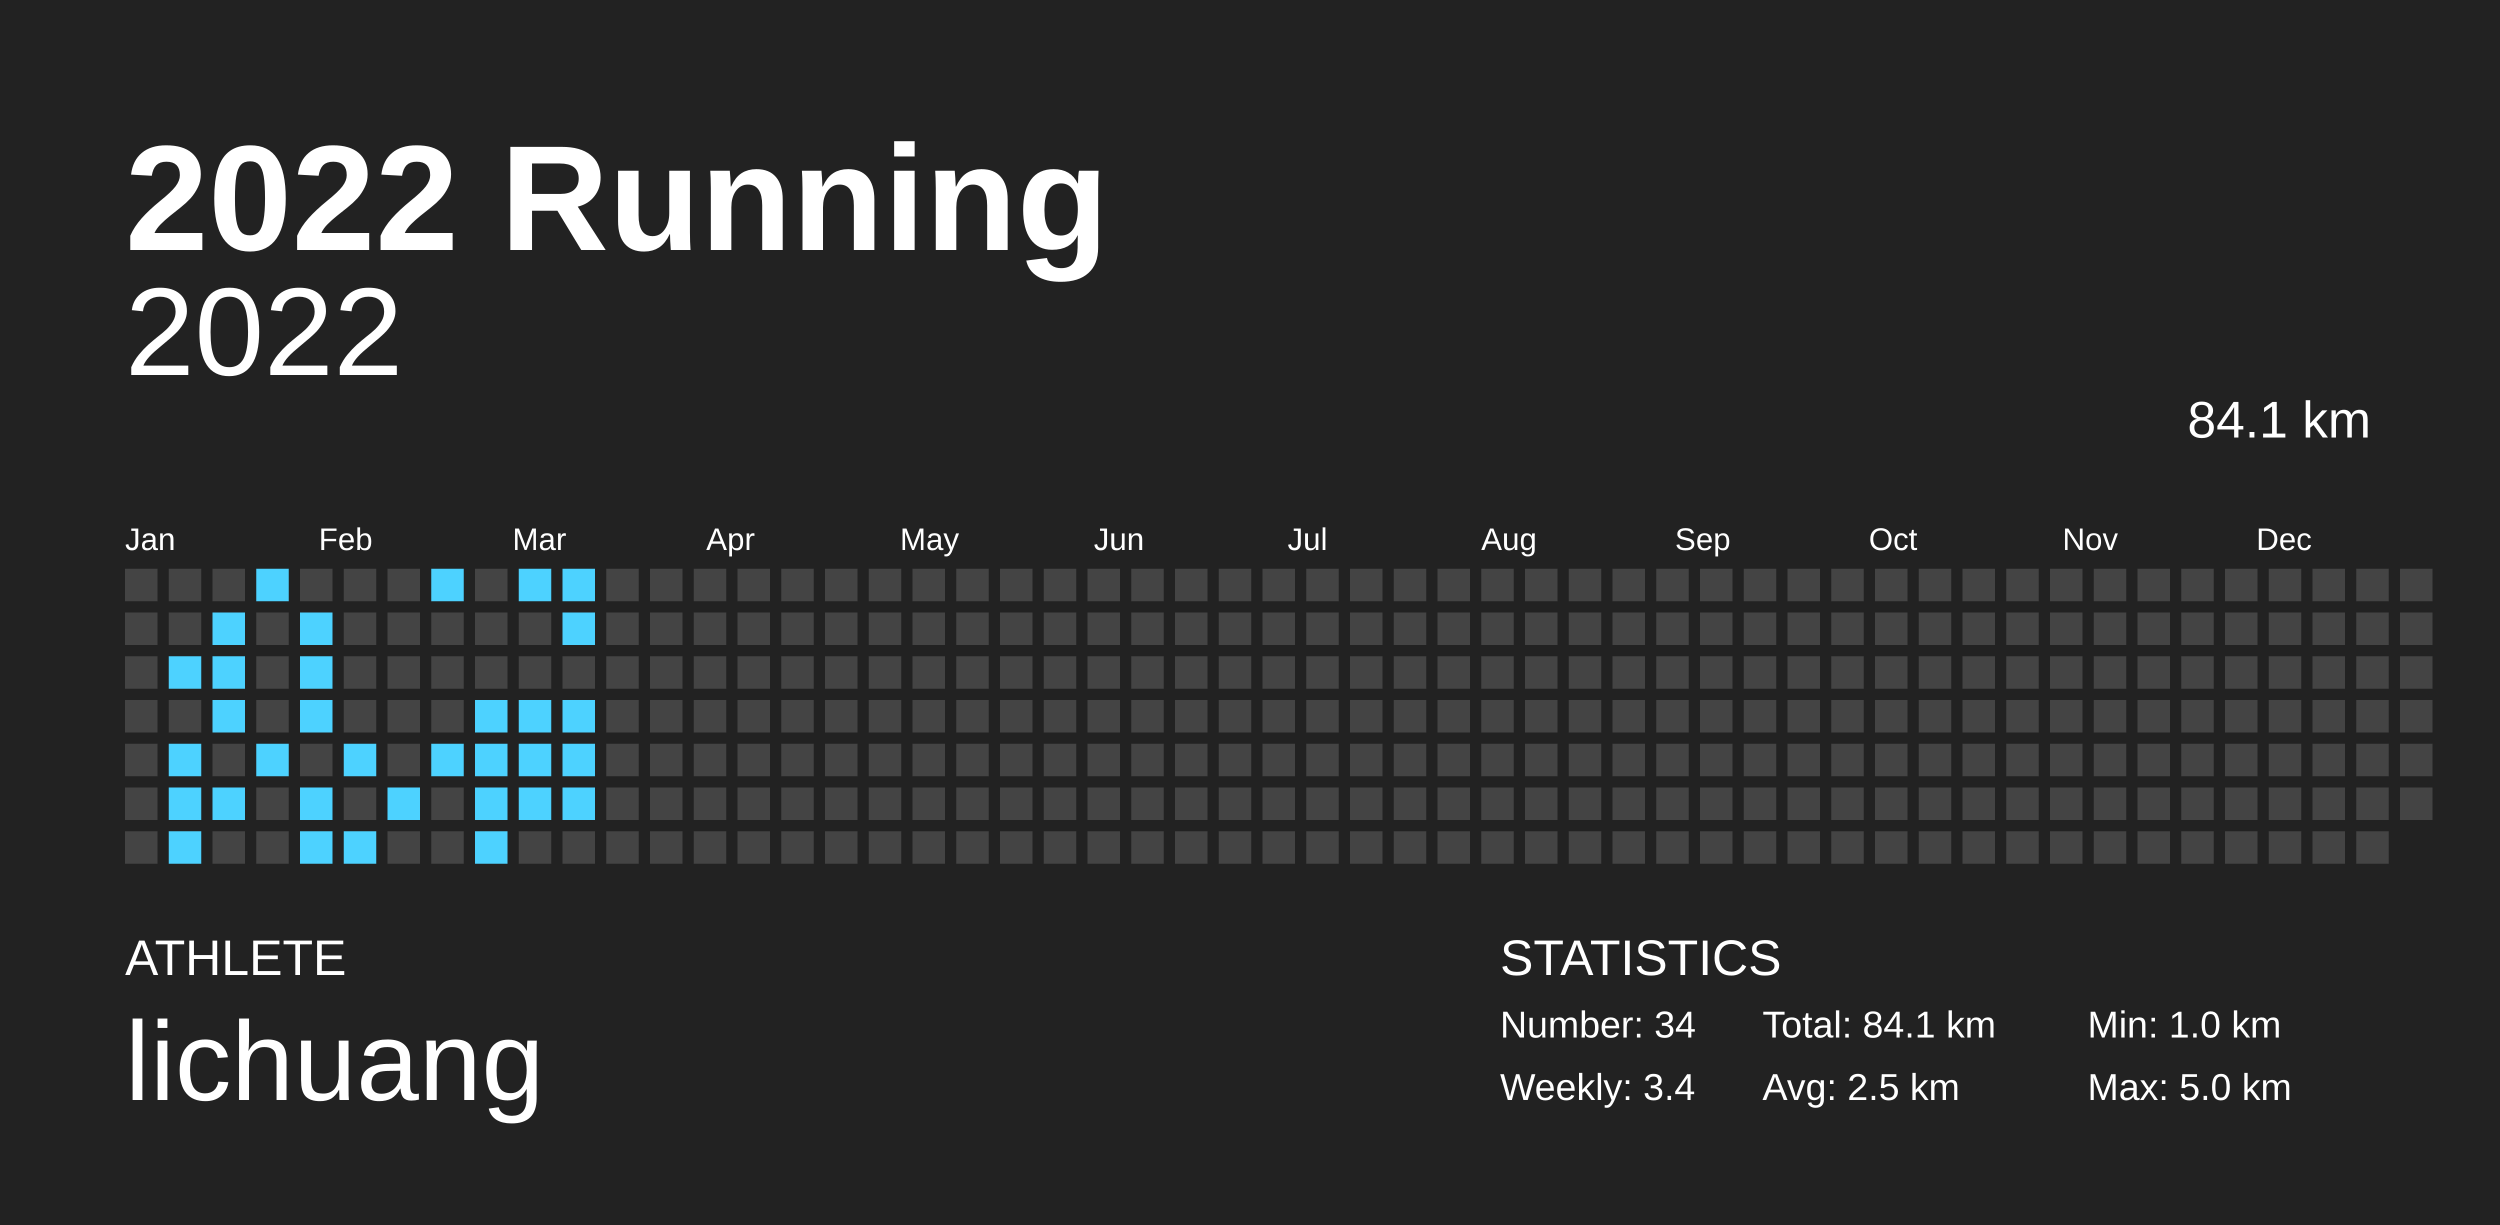
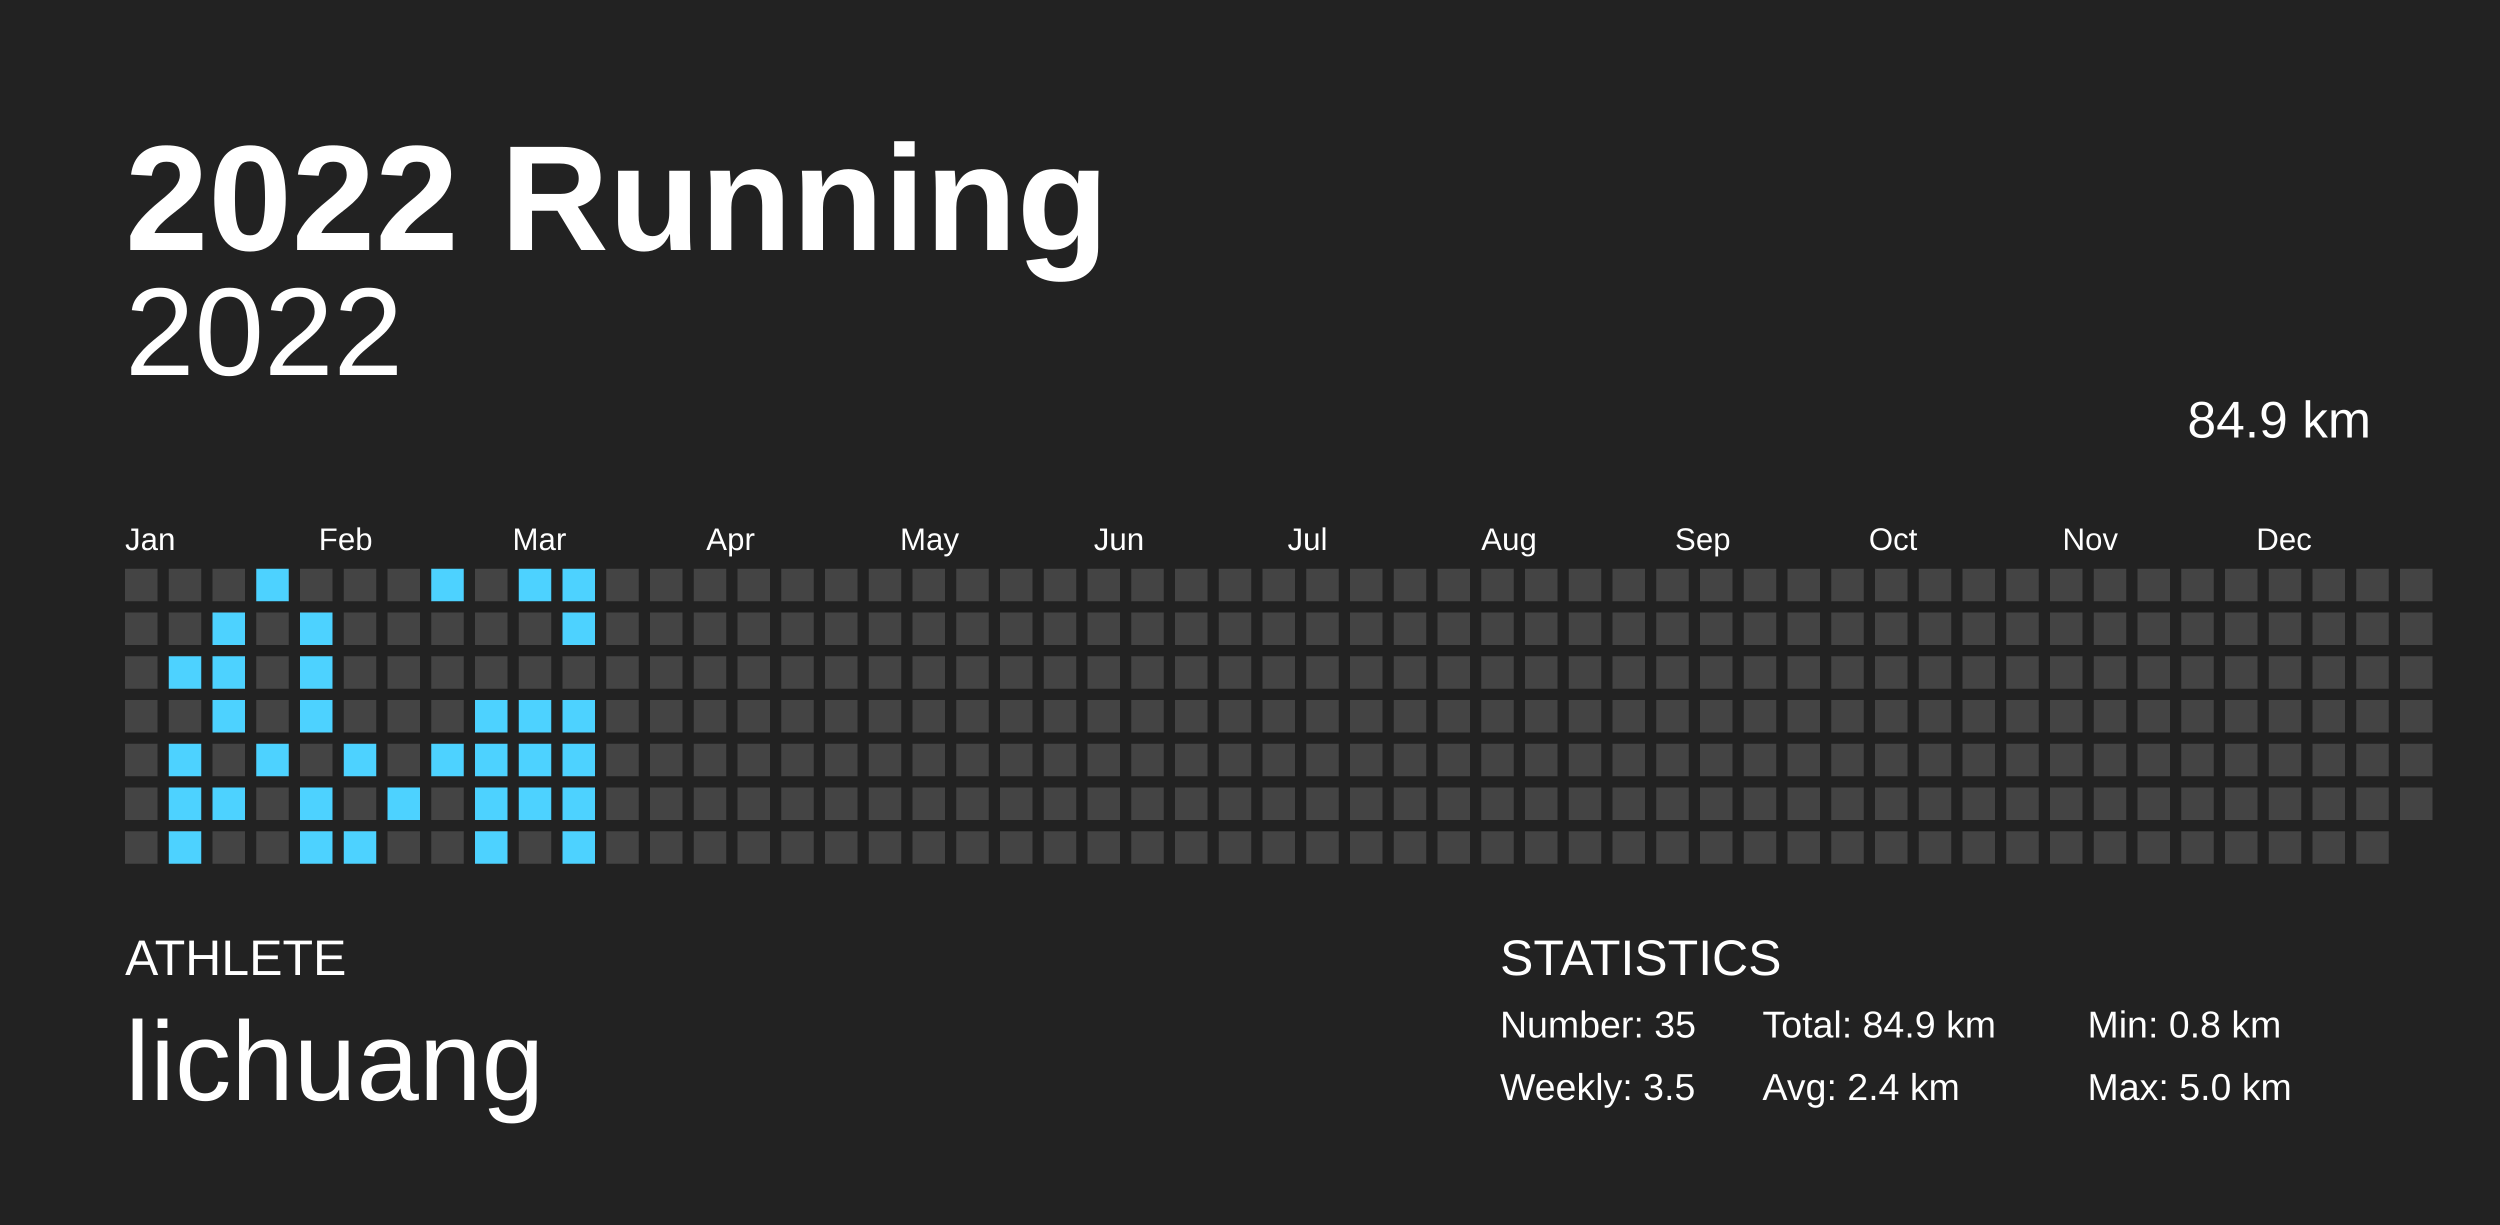
<svg xmlns="http://www.w3.org/2000/svg" baseProfile="full" height="98mm" version="1.1" viewBox="0,0,200,98" width="200mm">
  <defs />
  <rect fill="#222222" height="98" width="200" x="0" y="0" />
  <text fill="#FFFFFF" style="font-size:12px; font-family:Arial; font-weight:bold;" x="10" y="20">2022 Running</text>
  <text fill="#FFFFFF" style="font-size:4px; font-family:Arial" x="10" y="78">ATHLETE</text>
  <text fill="#FFFFFF" style="font-size:9px; font-family:Arial" x="10" y="88">lichuang</text>
  <text fill="#FFFFFF" style="font-size:4px; font-family:Arial" x="120" y="78">STATISTICS</text>
-   <text fill="#FFFFFF" style="font-size:3px; font-family:Arial" x="120" y="83">Number: 34</text>
-   <text fill="#FFFFFF" style="font-size:3px; font-family:Arial" x="120" y="88">Weekly: 3.4</text>
-   <text fill="#FFFFFF" style="font-size:3px; font-family:Arial" x="141" y="83">Total: 84.1 km</text>
-   <text fill="#FFFFFF" style="font-size:3px; font-family:Arial" x="141" y="88">Avg: 2.5 km</text>
-   <text fill="#FFFFFF" style="font-size:3px; font-family:Arial" x="167" y="83">Min: 1.0 km</text>
+   <text fill="#FFFFFF" style="font-size:3px; font-family:Arial" x="120" y="83">Number: 35</text>
+   <text fill="#FFFFFF" style="font-size:3px; font-family:Arial" x="120" y="88">Weekly: 3.5</text>
+   <text fill="#FFFFFF" style="font-size:3px; font-family:Arial" x="141" y="83">Total: 84.9 km</text>
+   <text fill="#FFFFFF" style="font-size:3px; font-family:Arial" x="141" y="88">Avg: 2.4 km</text>
+   <text fill="#FFFFFF" style="font-size:3px; font-family:Arial" x="167" y="83">Min: 0.8 km</text>
  <text fill="#FFFFFF" style="font-size:3px; font-family:Arial" x="167" y="88">Max: 5.0 km</text>
  <text alignment-baseline="hanging" fill="#FFFFFF" style="font-size:10.0px; font-family:Arial;" x="10" y="30">2022</text>
-   <text alignment-baseline="hanging" fill="#FFFFFF" style="font-size:4.125px; font-family:Arial;" x="175" y="35">84.1 km</text>
+   <text alignment-baseline="hanging" fill="#FFFFFF" style="font-size:4.125px; font-family:Arial;" x="175" y="35">84.9 km</text>
  <text fill="#FFFFFF" style="font-size:2.5px; font-family:Arial" x="10.0" y="44">Jan</text>
  <text fill="#FFFFFF" style="font-size:2.5px; font-family:Arial" x="25.5" y="44">Feb</text>
  <text fill="#FFFFFF" style="font-size:2.5px; font-family:Arial" x="41.0" y="44">Mar</text>
  <text fill="#FFFFFF" style="font-size:2.5px; font-family:Arial" x="56.5" y="44">Apr</text>
  <text fill="#FFFFFF" style="font-size:2.5px; font-family:Arial" x="72.0" y="44">May</text>
  <text fill="#FFFFFF" style="font-size:2.5px; font-family:Arial" x="87.5" y="44">Jun</text>
  <text fill="#FFFFFF" style="font-size:2.5px; font-family:Arial" x="103.0" y="44">Jul</text>
  <text fill="#FFFFFF" style="font-size:2.5px; font-family:Arial" x="118.5" y="44">Aug</text>
  <text fill="#FFFFFF" style="font-size:2.5px; font-family:Arial" x="134.0" y="44">Sep</text>
  <text fill="#FFFFFF" style="font-size:2.5px; font-family:Arial" x="149.5" y="44">Oct</text>
  <text fill="#FFFFFF" style="font-size:2.5px; font-family:Arial" x="165.0" y="44">Nov</text>
  <text fill="#FFFFFF" style="font-size:2.5px; font-family:Arial" x="180.5" y="44">Dec</text>
  <rect fill="#444444" height="2.6" width="2.6" x="10.0" y="45.5" />
  <rect fill="#444444" height="2.6" width="2.6" x="10.0" y="49.0" />
  <rect fill="#444444" height="2.6" width="2.6" x="10.0" y="52.5" />
  <rect fill="#444444" height="2.6" width="2.6" x="10.0" y="56.0" />
  <rect fill="#444444" height="2.6" width="2.6" x="10.0" y="59.5" />
  <rect fill="#444444" height="2.6" width="2.6" x="10.0" y="63.0" />
  <rect fill="#444444" height="2.6" width="2.6" x="10.0" y="66.5" />
  <rect fill="#444444" height="2.6" width="2.6" x="13.5" y="45.5" />
  <rect fill="#444444" height="2.6" width="2.6" x="13.5" y="49.0" />
  <rect fill="#4dd2ff" height="2.6" width="2.6" x="13.5" y="52.5" />
  <rect fill="#444444" height="2.6" width="2.6" x="13.5" y="56.0" />
  <rect fill="#4dd2ff" height="2.6" width="2.6" x="13.5" y="59.5" />
  <rect fill="#4dd2ff" height="2.6" width="2.6" x="13.5" y="63.0" />
  <rect fill="#4dd2ff" height="2.6" width="2.6" x="13.5" y="66.5" />
  <rect fill="#444444" height="2.6" width="2.6" x="17.0" y="45.5" />
  <rect fill="#4dd2ff" height="2.6" width="2.6" x="17.0" y="49.0" />
  <rect fill="#4dd2ff" height="2.6" width="2.6" x="17.0" y="52.5" />
  <rect fill="#4dd2ff" height="2.6" width="2.6" x="17.0" y="56.0" />
  <rect fill="#444444" height="2.6" width="2.6" x="17.0" y="59.5" />
  <rect fill="#4dd2ff" height="2.6" width="2.6" x="17.0" y="63.0" />
  <rect fill="#444444" height="2.6" width="2.6" x="17.0" y="66.5" />
  <rect fill="#4dd2ff" height="2.6" width="2.6" x="20.5" y="45.5" />
  <rect fill="#444444" height="2.6" width="2.6" x="20.5" y="49.0" />
  <rect fill="#444444" height="2.6" width="2.6" x="20.5" y="52.5" />
  <rect fill="#444444" height="2.6" width="2.6" x="20.5" y="56.0" />
  <rect fill="#4dd2ff" height="2.6" width="2.6" x="20.5" y="59.5" />
  <rect fill="#444444" height="2.6" width="2.6" x="20.5" y="63.0" />
  <rect fill="#444444" height="2.6" width="2.6" x="20.5" y="66.5" />
  <rect fill="#444444" height="2.6" width="2.6" x="24.0" y="45.5" />
  <rect fill="#4dd2ff" height="2.6" width="2.6" x="24.0" y="49.0" />
  <rect fill="#4dd2ff" height="2.6" width="2.6" x="24.0" y="52.5" />
  <rect fill="#4dd2ff" height="2.6" width="2.6" x="24.0" y="56.0" />
  <rect fill="#444444" height="2.6" width="2.6" x="24.0" y="59.5" />
  <rect fill="#4dd2ff" height="2.6" width="2.6" x="24.0" y="63.0" />
  <rect fill="#4dd2ff" height="2.6" width="2.6" x="24.0" y="66.5" />
  <rect fill="#444444" height="2.6" width="2.6" x="27.5" y="45.5" />
  <rect fill="#444444" height="2.6" width="2.6" x="27.5" y="49.0" />
  <rect fill="#444444" height="2.6" width="2.6" x="27.5" y="52.5" />
  <rect fill="#444444" height="2.6" width="2.6" x="27.5" y="56.0" />
  <rect fill="#4dd2ff" height="2.6" width="2.6" x="27.5" y="59.5" />
  <rect fill="#444444" height="2.6" width="2.6" x="27.5" y="63.0" />
  <rect fill="#4dd2ff" height="2.6" width="2.6" x="27.5" y="66.5" />
  <rect fill="#444444" height="2.6" width="2.6" x="31.0" y="45.5" />
  <rect fill="#444444" height="2.6" width="2.6" x="31.0" y="49.0" />
  <rect fill="#444444" height="2.6" width="2.6" x="31.0" y="52.5" />
  <rect fill="#444444" height="2.6" width="2.6" x="31.0" y="56.0" />
  <rect fill="#444444" height="2.6" width="2.6" x="31.0" y="59.5" />
  <rect fill="#4dd2ff" height="2.6" width="2.6" x="31.0" y="63.0" />
  <rect fill="#444444" height="2.6" width="2.6" x="31.0" y="66.5" />
  <rect fill="#4dd2ff" height="2.6" width="2.6" x="34.5" y="45.5" />
  <rect fill="#444444" height="2.6" width="2.6" x="34.5" y="49.0" />
  <rect fill="#444444" height="2.6" width="2.6" x="34.5" y="52.5" />
  <rect fill="#444444" height="2.6" width="2.6" x="34.5" y="56.0" />
  <rect fill="#4dd2ff" height="2.6" width="2.6" x="34.5" y="59.5" />
  <rect fill="#444444" height="2.6" width="2.6" x="34.5" y="63.0" />
  <rect fill="#444444" height="2.6" width="2.6" x="34.5" y="66.5" />
  <rect fill="#444444" height="2.6" width="2.6" x="38.0" y="45.5" />
  <rect fill="#444444" height="2.6" width="2.6" x="38.0" y="49.0" />
  <rect fill="#444444" height="2.6" width="2.6" x="38.0" y="52.5" />
  <rect fill="#4dd2ff" height="2.6" width="2.6" x="38.0" y="56.0" />
  <rect fill="#4dd2ff" height="2.6" width="2.6" x="38.0" y="59.5" />
  <rect fill="#4dd2ff" height="2.6" width="2.6" x="38.0" y="63.0" />
  <rect fill="#4dd2ff" height="2.6" width="2.6" x="38.0" y="66.5" />
  <rect fill="#4dd2ff" height="2.6" width="2.6" x="41.5" y="45.5" />
  <rect fill="#444444" height="2.6" width="2.6" x="41.5" y="49.0" />
  <rect fill="#444444" height="2.6" width="2.6" x="41.5" y="52.5" />
  <rect fill="#4dd2ff" height="2.6" width="2.6" x="41.5" y="56.0" />
  <rect fill="#4dd2ff" height="2.6" width="2.6" x="41.5" y="59.5" />
  <rect fill="#4dd2ff" height="2.6" width="2.6" x="41.5" y="63.0" />
  <rect fill="#444444" height="2.6" width="2.6" x="41.5" y="66.5" />
  <rect fill="#4dd2ff" height="2.6" width="2.6" x="45.0" y="45.5" />
  <rect fill="#4dd2ff" height="2.6" width="2.6" x="45.0" y="49.0" />
  <rect fill="#444444" height="2.6" width="2.6" x="45.0" y="52.5" />
  <rect fill="#4dd2ff" height="2.6" width="2.6" x="45.0" y="56.0" />
  <rect fill="#4dd2ff" height="2.6" width="2.6" x="45.0" y="59.5" />
  <rect fill="#4dd2ff" height="2.6" width="2.6" x="45.0" y="63.0" />
-   <rect fill="#444444" height="2.6" width="2.6" x="45.0" y="66.5" />
+   <rect fill="#4dd2ff" height="2.6" width="2.6" x="45.0" y="66.5" />
  <rect fill="#444444" height="2.6" width="2.6" x="48.5" y="45.5" />
  <rect fill="#444444" height="2.6" width="2.6" x="48.5" y="49.0" />
  <rect fill="#444444" height="2.6" width="2.6" x="48.5" y="52.5" />
  <rect fill="#444444" height="2.6" width="2.6" x="48.5" y="56.0" />
  <rect fill="#444444" height="2.6" width="2.6" x="48.5" y="59.5" />
  <rect fill="#444444" height="2.6" width="2.6" x="48.5" y="63.0" />
  <rect fill="#444444" height="2.6" width="2.6" x="48.5" y="66.5" />
  <rect fill="#444444" height="2.6" width="2.6" x="52.0" y="45.5" />
  <rect fill="#444444" height="2.6" width="2.6" x="52.0" y="49.0" />
  <rect fill="#444444" height="2.6" width="2.6" x="52.0" y="52.5" />
  <rect fill="#444444" height="2.6" width="2.6" x="52.0" y="56.0" />
  <rect fill="#444444" height="2.6" width="2.6" x="52.0" y="59.5" />
  <rect fill="#444444" height="2.6" width="2.6" x="52.0" y="63.0" />
  <rect fill="#444444" height="2.6" width="2.6" x="52.0" y="66.5" />
  <rect fill="#444444" height="2.6" width="2.6" x="55.5" y="45.5" />
  <rect fill="#444444" height="2.6" width="2.6" x="55.5" y="49.0" />
  <rect fill="#444444" height="2.6" width="2.6" x="55.5" y="52.5" />
  <rect fill="#444444" height="2.6" width="2.6" x="55.5" y="56.0" />
  <rect fill="#444444" height="2.6" width="2.6" x="55.5" y="59.5" />
  <rect fill="#444444" height="2.6" width="2.6" x="55.5" y="63.0" />
  <rect fill="#444444" height="2.6" width="2.6" x="55.5" y="66.5" />
  <rect fill="#444444" height="2.6" width="2.6" x="59.0" y="45.5" />
  <rect fill="#444444" height="2.6" width="2.6" x="59.0" y="49.0" />
  <rect fill="#444444" height="2.6" width="2.6" x="59.0" y="52.5" />
  <rect fill="#444444" height="2.6" width="2.6" x="59.0" y="56.0" />
  <rect fill="#444444" height="2.6" width="2.6" x="59.0" y="59.5" />
  <rect fill="#444444" height="2.6" width="2.6" x="59.0" y="63.0" />
  <rect fill="#444444" height="2.6" width="2.6" x="59.0" y="66.5" />
  <rect fill="#444444" height="2.6" width="2.6" x="62.5" y="45.5" />
  <rect fill="#444444" height="2.6" width="2.6" x="62.5" y="49.0" />
  <rect fill="#444444" height="2.6" width="2.6" x="62.5" y="52.5" />
  <rect fill="#444444" height="2.6" width="2.6" x="62.5" y="56.0" />
  <rect fill="#444444" height="2.6" width="2.6" x="62.5" y="59.5" />
  <rect fill="#444444" height="2.6" width="2.6" x="62.5" y="63.0" />
  <rect fill="#444444" height="2.6" width="2.6" x="62.5" y="66.5" />
  <rect fill="#444444" height="2.6" width="2.6" x="66.0" y="45.5" />
  <rect fill="#444444" height="2.6" width="2.6" x="66.0" y="49.0" />
  <rect fill="#444444" height="2.6" width="2.6" x="66.0" y="52.5" />
  <rect fill="#444444" height="2.6" width="2.6" x="66.0" y="56.0" />
  <rect fill="#444444" height="2.6" width="2.6" x="66.0" y="59.5" />
  <rect fill="#444444" height="2.6" width="2.6" x="66.0" y="63.0" />
  <rect fill="#444444" height="2.6" width="2.6" x="66.0" y="66.5" />
  <rect fill="#444444" height="2.6" width="2.6" x="69.5" y="45.5" />
  <rect fill="#444444" height="2.6" width="2.6" x="69.5" y="49.0" />
  <rect fill="#444444" height="2.6" width="2.6" x="69.5" y="52.5" />
  <rect fill="#444444" height="2.6" width="2.6" x="69.5" y="56.0" />
  <rect fill="#444444" height="2.6" width="2.6" x="69.5" y="59.5" />
  <rect fill="#444444" height="2.6" width="2.6" x="69.5" y="63.0" />
  <rect fill="#444444" height="2.6" width="2.6" x="69.5" y="66.5" />
  <rect fill="#444444" height="2.6" width="2.6" x="73.0" y="45.5" />
  <rect fill="#444444" height="2.6" width="2.6" x="73.0" y="49.0" />
  <rect fill="#444444" height="2.6" width="2.6" x="73.0" y="52.5" />
  <rect fill="#444444" height="2.6" width="2.6" x="73.0" y="56.0" />
  <rect fill="#444444" height="2.6" width="2.6" x="73.0" y="59.5" />
  <rect fill="#444444" height="2.6" width="2.6" x="73.0" y="63.0" />
  <rect fill="#444444" height="2.6" width="2.6" x="73.0" y="66.5" />
  <rect fill="#444444" height="2.6" width="2.6" x="76.5" y="45.5" />
  <rect fill="#444444" height="2.6" width="2.6" x="76.5" y="49.0" />
  <rect fill="#444444" height="2.6" width="2.6" x="76.5" y="52.5" />
  <rect fill="#444444" height="2.6" width="2.6" x="76.5" y="56.0" />
  <rect fill="#444444" height="2.6" width="2.6" x="76.5" y="59.5" />
  <rect fill="#444444" height="2.6" width="2.6" x="76.5" y="63.0" />
  <rect fill="#444444" height="2.6" width="2.6" x="76.5" y="66.5" />
  <rect fill="#444444" height="2.6" width="2.6" x="80.0" y="45.5" />
  <rect fill="#444444" height="2.6" width="2.6" x="80.0" y="49.0" />
  <rect fill="#444444" height="2.6" width="2.6" x="80.0" y="52.5" />
  <rect fill="#444444" height="2.6" width="2.6" x="80.0" y="56.0" />
  <rect fill="#444444" height="2.6" width="2.6" x="80.0" y="59.5" />
  <rect fill="#444444" height="2.6" width="2.6" x="80.0" y="63.0" />
  <rect fill="#444444" height="2.6" width="2.6" x="80.0" y="66.5" />
  <rect fill="#444444" height="2.6" width="2.6" x="83.5" y="45.5" />
  <rect fill="#444444" height="2.6" width="2.6" x="83.5" y="49.0" />
  <rect fill="#444444" height="2.6" width="2.6" x="83.5" y="52.5" />
  <rect fill="#444444" height="2.6" width="2.6" x="83.5" y="56.0" />
  <rect fill="#444444" height="2.6" width="2.6" x="83.5" y="59.5" />
  <rect fill="#444444" height="2.6" width="2.6" x="83.5" y="63.0" />
  <rect fill="#444444" height="2.6" width="2.6" x="83.5" y="66.5" />
  <rect fill="#444444" height="2.6" width="2.6" x="87.0" y="45.5" />
  <rect fill="#444444" height="2.6" width="2.6" x="87.0" y="49.0" />
  <rect fill="#444444" height="2.6" width="2.6" x="87.0" y="52.5" />
  <rect fill="#444444" height="2.6" width="2.6" x="87.0" y="56.0" />
  <rect fill="#444444" height="2.6" width="2.6" x="87.0" y="59.5" />
  <rect fill="#444444" height="2.6" width="2.6" x="87.0" y="63.0" />
  <rect fill="#444444" height="2.6" width="2.6" x="87.0" y="66.5" />
  <rect fill="#444444" height="2.6" width="2.6" x="90.5" y="45.5" />
  <rect fill="#444444" height="2.6" width="2.6" x="90.5" y="49.0" />
  <rect fill="#444444" height="2.6" width="2.6" x="90.5" y="52.5" />
  <rect fill="#444444" height="2.6" width="2.6" x="90.5" y="56.0" />
  <rect fill="#444444" height="2.6" width="2.6" x="90.5" y="59.5" />
  <rect fill="#444444" height="2.6" width="2.6" x="90.5" y="63.0" />
  <rect fill="#444444" height="2.6" width="2.6" x="90.5" y="66.5" />
  <rect fill="#444444" height="2.6" width="2.6" x="94.0" y="45.5" />
  <rect fill="#444444" height="2.6" width="2.6" x="94.0" y="49.0" />
  <rect fill="#444444" height="2.6" width="2.6" x="94.0" y="52.5" />
  <rect fill="#444444" height="2.6" width="2.6" x="94.0" y="56.0" />
  <rect fill="#444444" height="2.6" width="2.6" x="94.0" y="59.5" />
  <rect fill="#444444" height="2.6" width="2.6" x="94.0" y="63.0" />
  <rect fill="#444444" height="2.6" width="2.6" x="94.0" y="66.5" />
  <rect fill="#444444" height="2.6" width="2.6" x="97.5" y="45.5" />
  <rect fill="#444444" height="2.6" width="2.6" x="97.5" y="49.0" />
  <rect fill="#444444" height="2.6" width="2.6" x="97.5" y="52.5" />
  <rect fill="#444444" height="2.6" width="2.6" x="97.5" y="56.0" />
  <rect fill="#444444" height="2.6" width="2.6" x="97.5" y="59.5" />
  <rect fill="#444444" height="2.6" width="2.6" x="97.5" y="63.0" />
  <rect fill="#444444" height="2.6" width="2.6" x="97.5" y="66.5" />
  <rect fill="#444444" height="2.6" width="2.6" x="101.0" y="45.5" />
  <rect fill="#444444" height="2.6" width="2.6" x="101.0" y="49.0" />
  <rect fill="#444444" height="2.6" width="2.6" x="101.0" y="52.5" />
  <rect fill="#444444" height="2.6" width="2.6" x="101.0" y="56.0" />
  <rect fill="#444444" height="2.6" width="2.6" x="101.0" y="59.5" />
  <rect fill="#444444" height="2.6" width="2.6" x="101.0" y="63.0" />
  <rect fill="#444444" height="2.6" width="2.6" x="101.0" y="66.5" />
  <rect fill="#444444" height="2.6" width="2.6" x="104.5" y="45.5" />
  <rect fill="#444444" height="2.6" width="2.6" x="104.5" y="49.0" />
  <rect fill="#444444" height="2.6" width="2.6" x="104.5" y="52.5" />
  <rect fill="#444444" height="2.6" width="2.6" x="104.5" y="56.0" />
  <rect fill="#444444" height="2.6" width="2.6" x="104.5" y="59.5" />
  <rect fill="#444444" height="2.6" width="2.6" x="104.5" y="63.0" />
  <rect fill="#444444" height="2.6" width="2.6" x="104.5" y="66.5" />
  <rect fill="#444444" height="2.6" width="2.6" x="108.0" y="45.5" />
  <rect fill="#444444" height="2.6" width="2.6" x="108.0" y="49.0" />
  <rect fill="#444444" height="2.6" width="2.6" x="108.0" y="52.5" />
  <rect fill="#444444" height="2.6" width="2.6" x="108.0" y="56.0" />
  <rect fill="#444444" height="2.6" width="2.6" x="108.0" y="59.5" />
  <rect fill="#444444" height="2.6" width="2.6" x="108.0" y="63.0" />
  <rect fill="#444444" height="2.6" width="2.6" x="108.0" y="66.5" />
  <rect fill="#444444" height="2.6" width="2.6" x="111.5" y="45.5" />
  <rect fill="#444444" height="2.6" width="2.6" x="111.5" y="49.0" />
  <rect fill="#444444" height="2.6" width="2.6" x="111.5" y="52.5" />
  <rect fill="#444444" height="2.6" width="2.6" x="111.5" y="56.0" />
  <rect fill="#444444" height="2.6" width="2.6" x="111.5" y="59.5" />
  <rect fill="#444444" height="2.6" width="2.6" x="111.5" y="63.0" />
  <rect fill="#444444" height="2.6" width="2.6" x="111.5" y="66.5" />
  <rect fill="#444444" height="2.6" width="2.6" x="115.0" y="45.5" />
  <rect fill="#444444" height="2.6" width="2.6" x="115.0" y="49.0" />
  <rect fill="#444444" height="2.6" width="2.6" x="115.0" y="52.5" />
  <rect fill="#444444" height="2.6" width="2.6" x="115.0" y="56.0" />
  <rect fill="#444444" height="2.6" width="2.6" x="115.0" y="59.5" />
  <rect fill="#444444" height="2.6" width="2.6" x="115.0" y="63.0" />
  <rect fill="#444444" height="2.6" width="2.6" x="115.0" y="66.5" />
  <rect fill="#444444" height="2.6" width="2.6" x="118.5" y="45.5" />
  <rect fill="#444444" height="2.6" width="2.6" x="118.5" y="49.0" />
  <rect fill="#444444" height="2.6" width="2.6" x="118.5" y="52.5" />
  <rect fill="#444444" height="2.6" width="2.6" x="118.5" y="56.0" />
  <rect fill="#444444" height="2.6" width="2.6" x="118.5" y="59.5" />
  <rect fill="#444444" height="2.6" width="2.6" x="118.5" y="63.0" />
  <rect fill="#444444" height="2.6" width="2.6" x="118.5" y="66.5" />
  <rect fill="#444444" height="2.6" width="2.6" x="122.0" y="45.5" />
  <rect fill="#444444" height="2.6" width="2.6" x="122.0" y="49.0" />
  <rect fill="#444444" height="2.6" width="2.6" x="122.0" y="52.5" />
  <rect fill="#444444" height="2.6" width="2.6" x="122.0" y="56.0" />
  <rect fill="#444444" height="2.6" width="2.6" x="122.0" y="59.5" />
  <rect fill="#444444" height="2.6" width="2.6" x="122.0" y="63.0" />
  <rect fill="#444444" height="2.6" width="2.6" x="122.0" y="66.5" />
  <rect fill="#444444" height="2.6" width="2.6" x="125.5" y="45.5" />
  <rect fill="#444444" height="2.6" width="2.6" x="125.5" y="49.0" />
  <rect fill="#444444" height="2.6" width="2.6" x="125.5" y="52.5" />
  <rect fill="#444444" height="2.6" width="2.6" x="125.5" y="56.0" />
  <rect fill="#444444" height="2.6" width="2.6" x="125.5" y="59.5" />
  <rect fill="#444444" height="2.6" width="2.6" x="125.5" y="63.0" />
  <rect fill="#444444" height="2.6" width="2.6" x="125.5" y="66.5" />
  <rect fill="#444444" height="2.6" width="2.6" x="129.0" y="45.5" />
  <rect fill="#444444" height="2.6" width="2.6" x="129.0" y="49.0" />
  <rect fill="#444444" height="2.6" width="2.6" x="129.0" y="52.5" />
  <rect fill="#444444" height="2.6" width="2.6" x="129.0" y="56.0" />
  <rect fill="#444444" height="2.6" width="2.6" x="129.0" y="59.5" />
  <rect fill="#444444" height="2.6" width="2.6" x="129.0" y="63.0" />
  <rect fill="#444444" height="2.6" width="2.6" x="129.0" y="66.5" />
  <rect fill="#444444" height="2.6" width="2.6" x="132.5" y="45.5" />
  <rect fill="#444444" height="2.6" width="2.6" x="132.5" y="49.0" />
  <rect fill="#444444" height="2.6" width="2.6" x="132.5" y="52.5" />
  <rect fill="#444444" height="2.6" width="2.6" x="132.5" y="56.0" />
  <rect fill="#444444" height="2.6" width="2.6" x="132.5" y="59.5" />
  <rect fill="#444444" height="2.6" width="2.6" x="132.5" y="63.0" />
  <rect fill="#444444" height="2.6" width="2.6" x="132.5" y="66.5" />
  <rect fill="#444444" height="2.6" width="2.6" x="136.0" y="45.5" />
  <rect fill="#444444" height="2.6" width="2.6" x="136.0" y="49.0" />
  <rect fill="#444444" height="2.6" width="2.6" x="136.0" y="52.5" />
  <rect fill="#444444" height="2.6" width="2.6" x="136.0" y="56.0" />
  <rect fill="#444444" height="2.6" width="2.6" x="136.0" y="59.5" />
  <rect fill="#444444" height="2.6" width="2.6" x="136.0" y="63.0" />
  <rect fill="#444444" height="2.6" width="2.6" x="136.0" y="66.5" />
  <rect fill="#444444" height="2.6" width="2.6" x="139.5" y="45.5" />
  <rect fill="#444444" height="2.6" width="2.6" x="139.5" y="49.0" />
  <rect fill="#444444" height="2.6" width="2.6" x="139.5" y="52.5" />
  <rect fill="#444444" height="2.6" width="2.6" x="139.5" y="56.0" />
  <rect fill="#444444" height="2.6" width="2.6" x="139.5" y="59.5" />
  <rect fill="#444444" height="2.6" width="2.6" x="139.5" y="63.0" />
  <rect fill="#444444" height="2.6" width="2.6" x="139.5" y="66.5" />
  <rect fill="#444444" height="2.6" width="2.6" x="143.0" y="45.5" />
  <rect fill="#444444" height="2.6" width="2.6" x="143.0" y="49.0" />
  <rect fill="#444444" height="2.6" width="2.6" x="143.0" y="52.5" />
  <rect fill="#444444" height="2.6" width="2.6" x="143.0" y="56.0" />
  <rect fill="#444444" height="2.6" width="2.6" x="143.0" y="59.5" />
  <rect fill="#444444" height="2.6" width="2.6" x="143.0" y="63.0" />
  <rect fill="#444444" height="2.6" width="2.6" x="143.0" y="66.5" />
  <rect fill="#444444" height="2.6" width="2.6" x="146.5" y="45.5" />
  <rect fill="#444444" height="2.6" width="2.6" x="146.5" y="49.0" />
  <rect fill="#444444" height="2.6" width="2.6" x="146.5" y="52.5" />
  <rect fill="#444444" height="2.6" width="2.6" x="146.5" y="56.0" />
  <rect fill="#444444" height="2.6" width="2.6" x="146.5" y="59.5" />
  <rect fill="#444444" height="2.6" width="2.6" x="146.5" y="63.0" />
  <rect fill="#444444" height="2.6" width="2.6" x="146.5" y="66.5" />
  <rect fill="#444444" height="2.6" width="2.6" x="150.0" y="45.5" />
  <rect fill="#444444" height="2.6" width="2.6" x="150.0" y="49.0" />
  <rect fill="#444444" height="2.6" width="2.6" x="150.0" y="52.5" />
  <rect fill="#444444" height="2.6" width="2.6" x="150.0" y="56.0" />
  <rect fill="#444444" height="2.6" width="2.6" x="150.0" y="59.5" />
  <rect fill="#444444" height="2.6" width="2.6" x="150.0" y="63.0" />
  <rect fill="#444444" height="2.6" width="2.6" x="150.0" y="66.5" />
  <rect fill="#444444" height="2.6" width="2.6" x="153.5" y="45.5" />
  <rect fill="#444444" height="2.6" width="2.6" x="153.5" y="49.0" />
  <rect fill="#444444" height="2.6" width="2.6" x="153.5" y="52.5" />
  <rect fill="#444444" height="2.6" width="2.6" x="153.5" y="56.0" />
  <rect fill="#444444" height="2.6" width="2.6" x="153.5" y="59.5" />
  <rect fill="#444444" height="2.6" width="2.6" x="153.5" y="63.0" />
  <rect fill="#444444" height="2.6" width="2.6" x="153.5" y="66.5" />
  <rect fill="#444444" height="2.6" width="2.6" x="157.0" y="45.5" />
  <rect fill="#444444" height="2.6" width="2.6" x="157.0" y="49.0" />
  <rect fill="#444444" height="2.6" width="2.6" x="157.0" y="52.5" />
  <rect fill="#444444" height="2.6" width="2.6" x="157.0" y="56.0" />
  <rect fill="#444444" height="2.6" width="2.6" x="157.0" y="59.5" />
  <rect fill="#444444" height="2.6" width="2.6" x="157.0" y="63.0" />
  <rect fill="#444444" height="2.6" width="2.6" x="157.0" y="66.5" />
  <rect fill="#444444" height="2.6" width="2.6" x="160.5" y="45.5" />
  <rect fill="#444444" height="2.6" width="2.6" x="160.5" y="49.0" />
  <rect fill="#444444" height="2.6" width="2.6" x="160.5" y="52.5" />
  <rect fill="#444444" height="2.6" width="2.6" x="160.5" y="56.0" />
  <rect fill="#444444" height="2.6" width="2.6" x="160.5" y="59.5" />
  <rect fill="#444444" height="2.6" width="2.6" x="160.5" y="63.0" />
  <rect fill="#444444" height="2.6" width="2.6" x="160.5" y="66.5" />
  <rect fill="#444444" height="2.6" width="2.6" x="164.0" y="45.5" />
  <rect fill="#444444" height="2.6" width="2.6" x="164.0" y="49.0" />
  <rect fill="#444444" height="2.6" width="2.6" x="164.0" y="52.5" />
  <rect fill="#444444" height="2.6" width="2.6" x="164.0" y="56.0" />
  <rect fill="#444444" height="2.6" width="2.6" x="164.0" y="59.5" />
  <rect fill="#444444" height="2.6" width="2.6" x="164.0" y="63.0" />
  <rect fill="#444444" height="2.6" width="2.6" x="164.0" y="66.5" />
  <rect fill="#444444" height="2.6" width="2.6" x="167.5" y="45.5" />
  <rect fill="#444444" height="2.6" width="2.6" x="167.5" y="49.0" />
  <rect fill="#444444" height="2.6" width="2.6" x="167.5" y="52.5" />
  <rect fill="#444444" height="2.6" width="2.6" x="167.5" y="56.0" />
  <rect fill="#444444" height="2.6" width="2.6" x="167.5" y="59.5" />
  <rect fill="#444444" height="2.6" width="2.6" x="167.5" y="63.0" />
  <rect fill="#444444" height="2.6" width="2.6" x="167.5" y="66.5" />
  <rect fill="#444444" height="2.6" width="2.6" x="171.0" y="45.5" />
  <rect fill="#444444" height="2.6" width="2.6" x="171.0" y="49.0" />
  <rect fill="#444444" height="2.6" width="2.6" x="171.0" y="52.5" />
  <rect fill="#444444" height="2.6" width="2.6" x="171.0" y="56.0" />
  <rect fill="#444444" height="2.6" width="2.6" x="171.0" y="59.5" />
  <rect fill="#444444" height="2.6" width="2.6" x="171.0" y="63.0" />
  <rect fill="#444444" height="2.6" width="2.6" x="171.0" y="66.5" />
  <rect fill="#444444" height="2.6" width="2.6" x="174.5" y="45.5" />
  <rect fill="#444444" height="2.6" width="2.6" x="174.5" y="49.0" />
  <rect fill="#444444" height="2.6" width="2.6" x="174.5" y="52.5" />
  <rect fill="#444444" height="2.6" width="2.6" x="174.5" y="56.0" />
  <rect fill="#444444" height="2.6" width="2.6" x="174.5" y="59.5" />
  <rect fill="#444444" height="2.6" width="2.6" x="174.5" y="63.0" />
  <rect fill="#444444" height="2.6" width="2.6" x="174.5" y="66.5" />
  <rect fill="#444444" height="2.6" width="2.6" x="178.0" y="45.5" />
  <rect fill="#444444" height="2.6" width="2.6" x="178.0" y="49.0" />
  <rect fill="#444444" height="2.6" width="2.6" x="178.0" y="52.5" />
  <rect fill="#444444" height="2.6" width="2.6" x="178.0" y="56.0" />
  <rect fill="#444444" height="2.6" width="2.6" x="178.0" y="59.5" />
  <rect fill="#444444" height="2.6" width="2.6" x="178.0" y="63.0" />
  <rect fill="#444444" height="2.6" width="2.6" x="178.0" y="66.5" />
  <rect fill="#444444" height="2.6" width="2.6" x="181.5" y="45.5" />
  <rect fill="#444444" height="2.6" width="2.6" x="181.5" y="49.0" />
  <rect fill="#444444" height="2.6" width="2.6" x="181.5" y="52.5" />
  <rect fill="#444444" height="2.6" width="2.6" x="181.5" y="56.0" />
  <rect fill="#444444" height="2.6" width="2.6" x="181.5" y="59.5" />
  <rect fill="#444444" height="2.6" width="2.6" x="181.5" y="63.0" />
  <rect fill="#444444" height="2.6" width="2.6" x="181.5" y="66.5" />
  <rect fill="#444444" height="2.6" width="2.6" x="185.0" y="45.5" />
  <rect fill="#444444" height="2.6" width="2.6" x="185.0" y="49.0" />
  <rect fill="#444444" height="2.6" width="2.6" x="185.0" y="52.5" />
  <rect fill="#444444" height="2.6" width="2.6" x="185.0" y="56.0" />
  <rect fill="#444444" height="2.6" width="2.6" x="185.0" y="59.5" />
  <rect fill="#444444" height="2.6" width="2.6" x="185.0" y="63.0" />
  <rect fill="#444444" height="2.6" width="2.6" x="185.0" y="66.5" />
  <rect fill="#444444" height="2.6" width="2.6" x="188.5" y="45.5" />
  <rect fill="#444444" height="2.6" width="2.6" x="188.5" y="49.0" />
  <rect fill="#444444" height="2.6" width="2.6" x="188.5" y="52.5" />
  <rect fill="#444444" height="2.6" width="2.6" x="188.5" y="56.0" />
  <rect fill="#444444" height="2.6" width="2.6" x="188.5" y="59.5" />
  <rect fill="#444444" height="2.6" width="2.6" x="188.5" y="63.0" />
  <rect fill="#444444" height="2.6" width="2.6" x="188.5" y="66.5" />
  <rect fill="#444444" height="2.6" width="2.6" x="192.0" y="45.5" />
  <rect fill="#444444" height="2.6" width="2.6" x="192.0" y="49.0" />
  <rect fill="#444444" height="2.6" width="2.6" x="192.0" y="52.5" />
  <rect fill="#444444" height="2.6" width="2.6" x="192.0" y="56.0" />
  <rect fill="#444444" height="2.6" width="2.6" x="192.0" y="59.5" />
  <rect fill="#444444" height="2.6" width="2.6" x="192.0" y="63.0" />
</svg>
